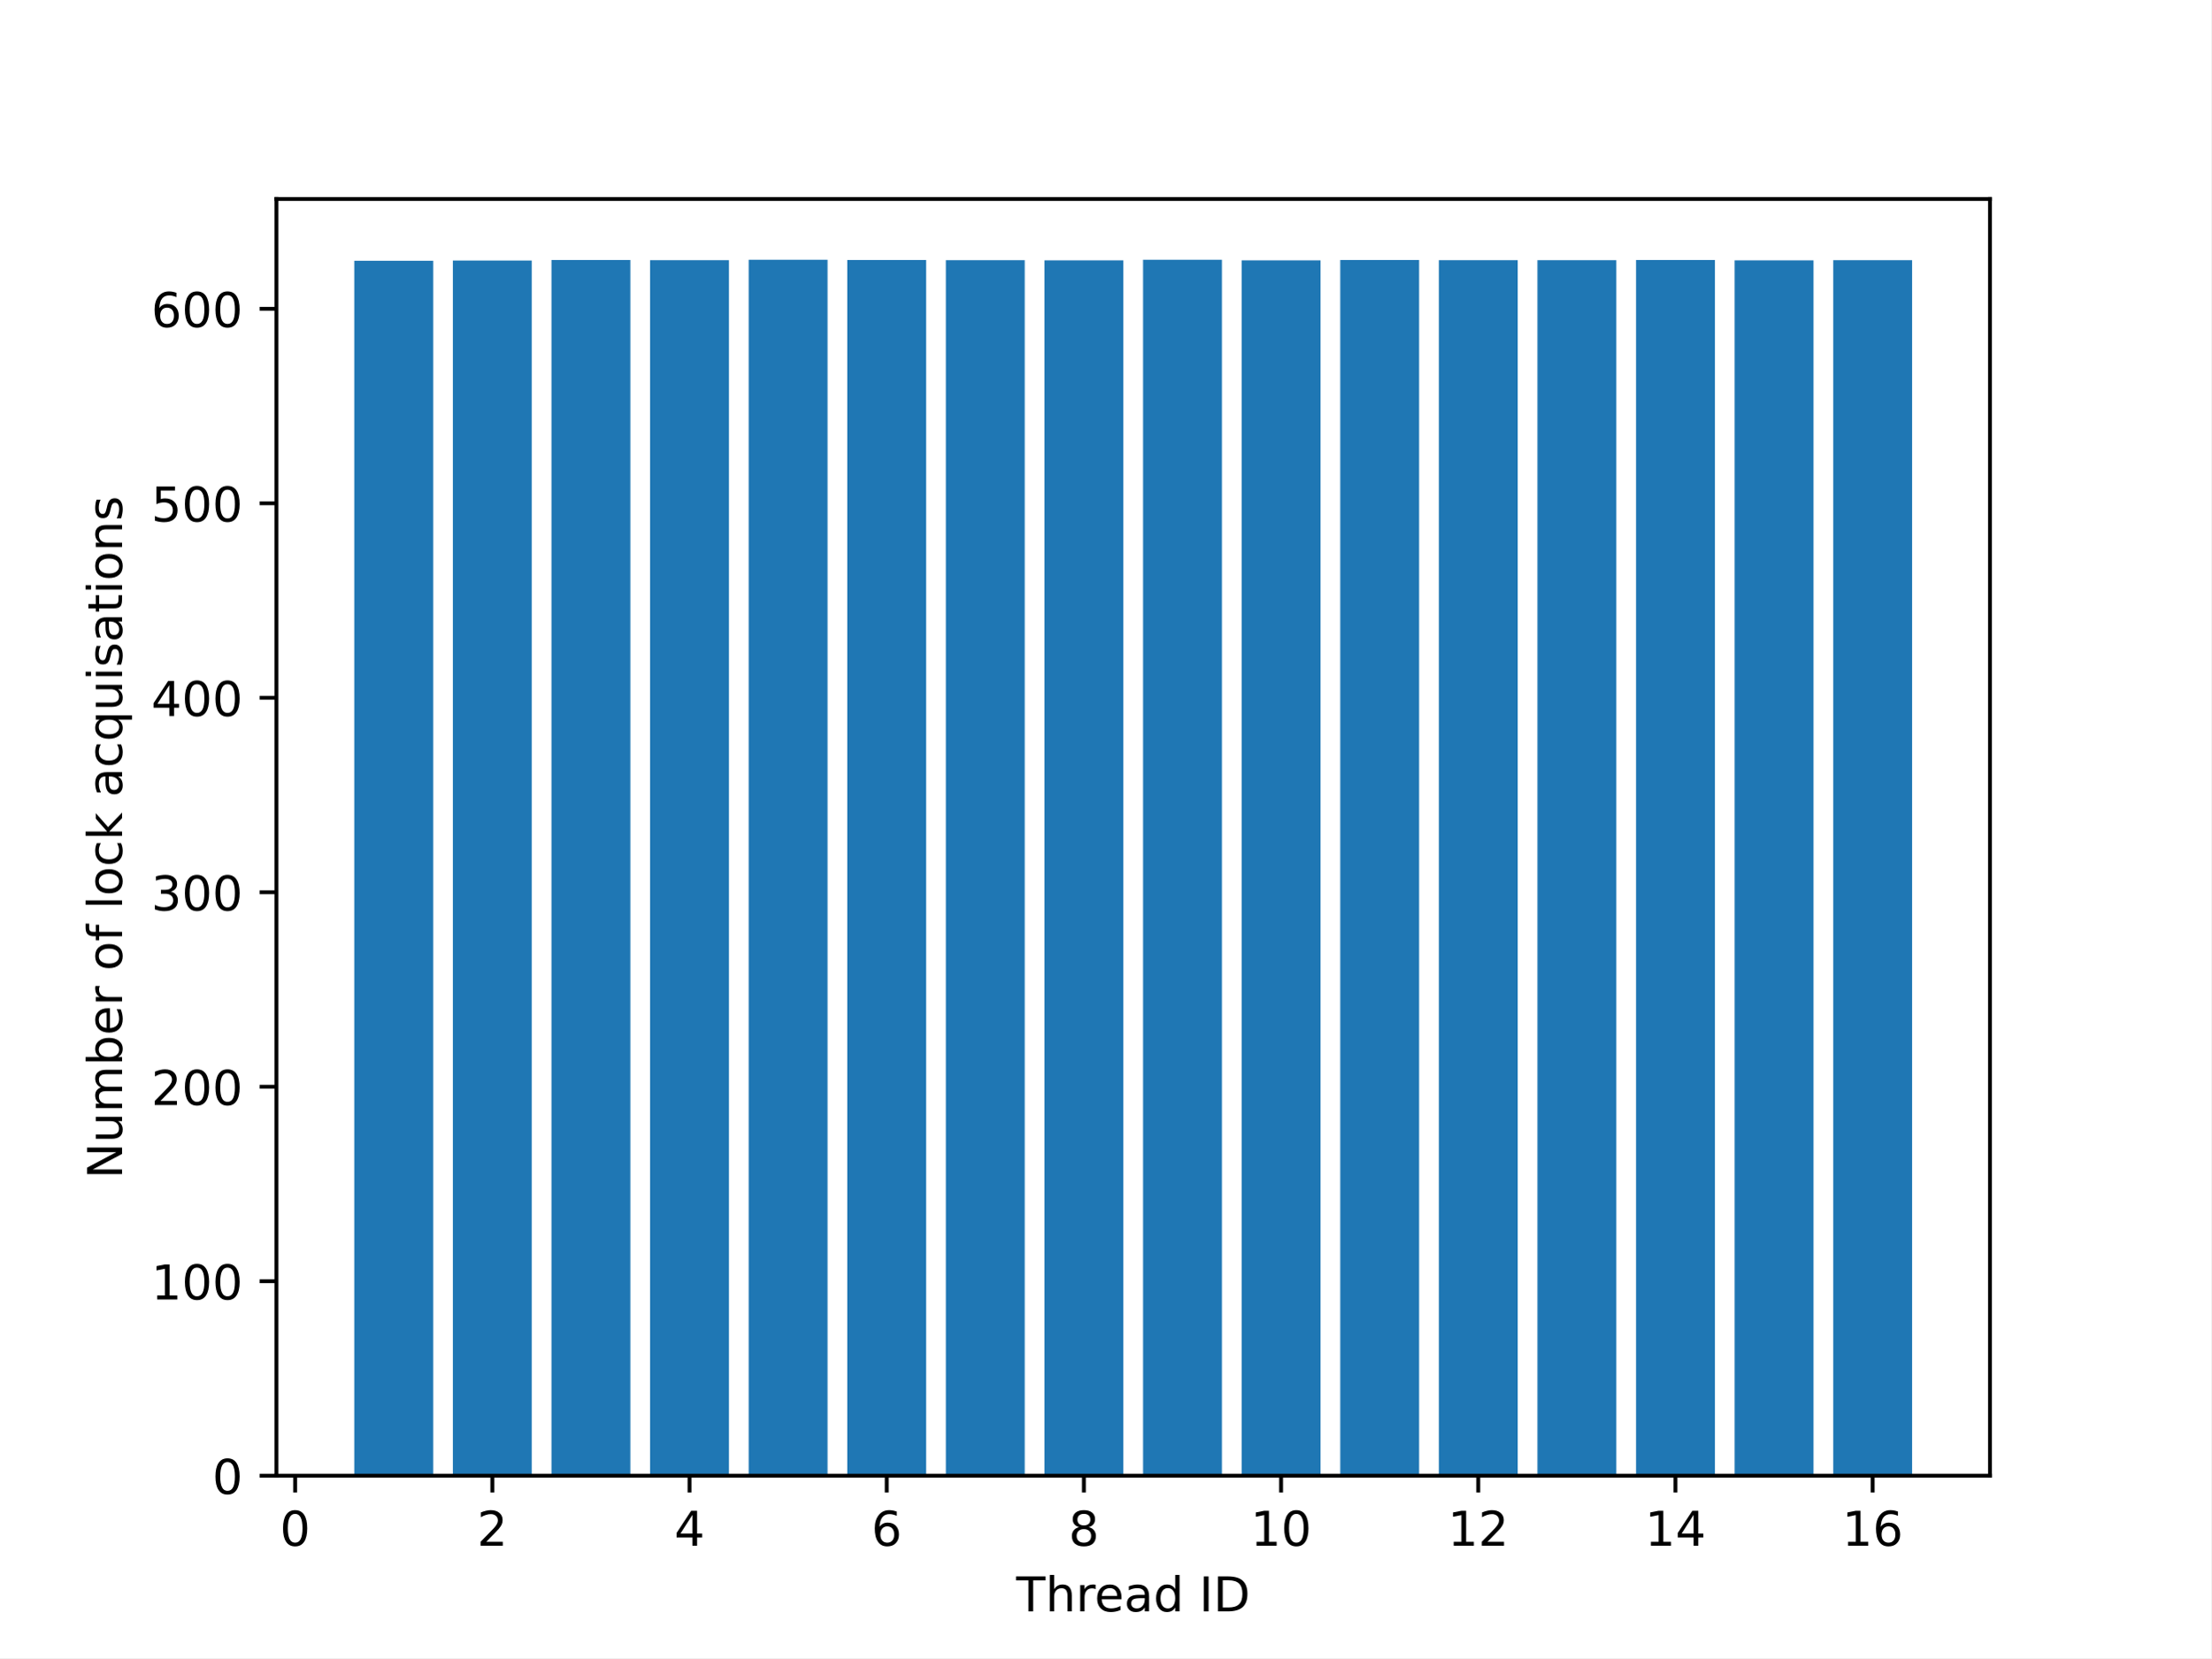
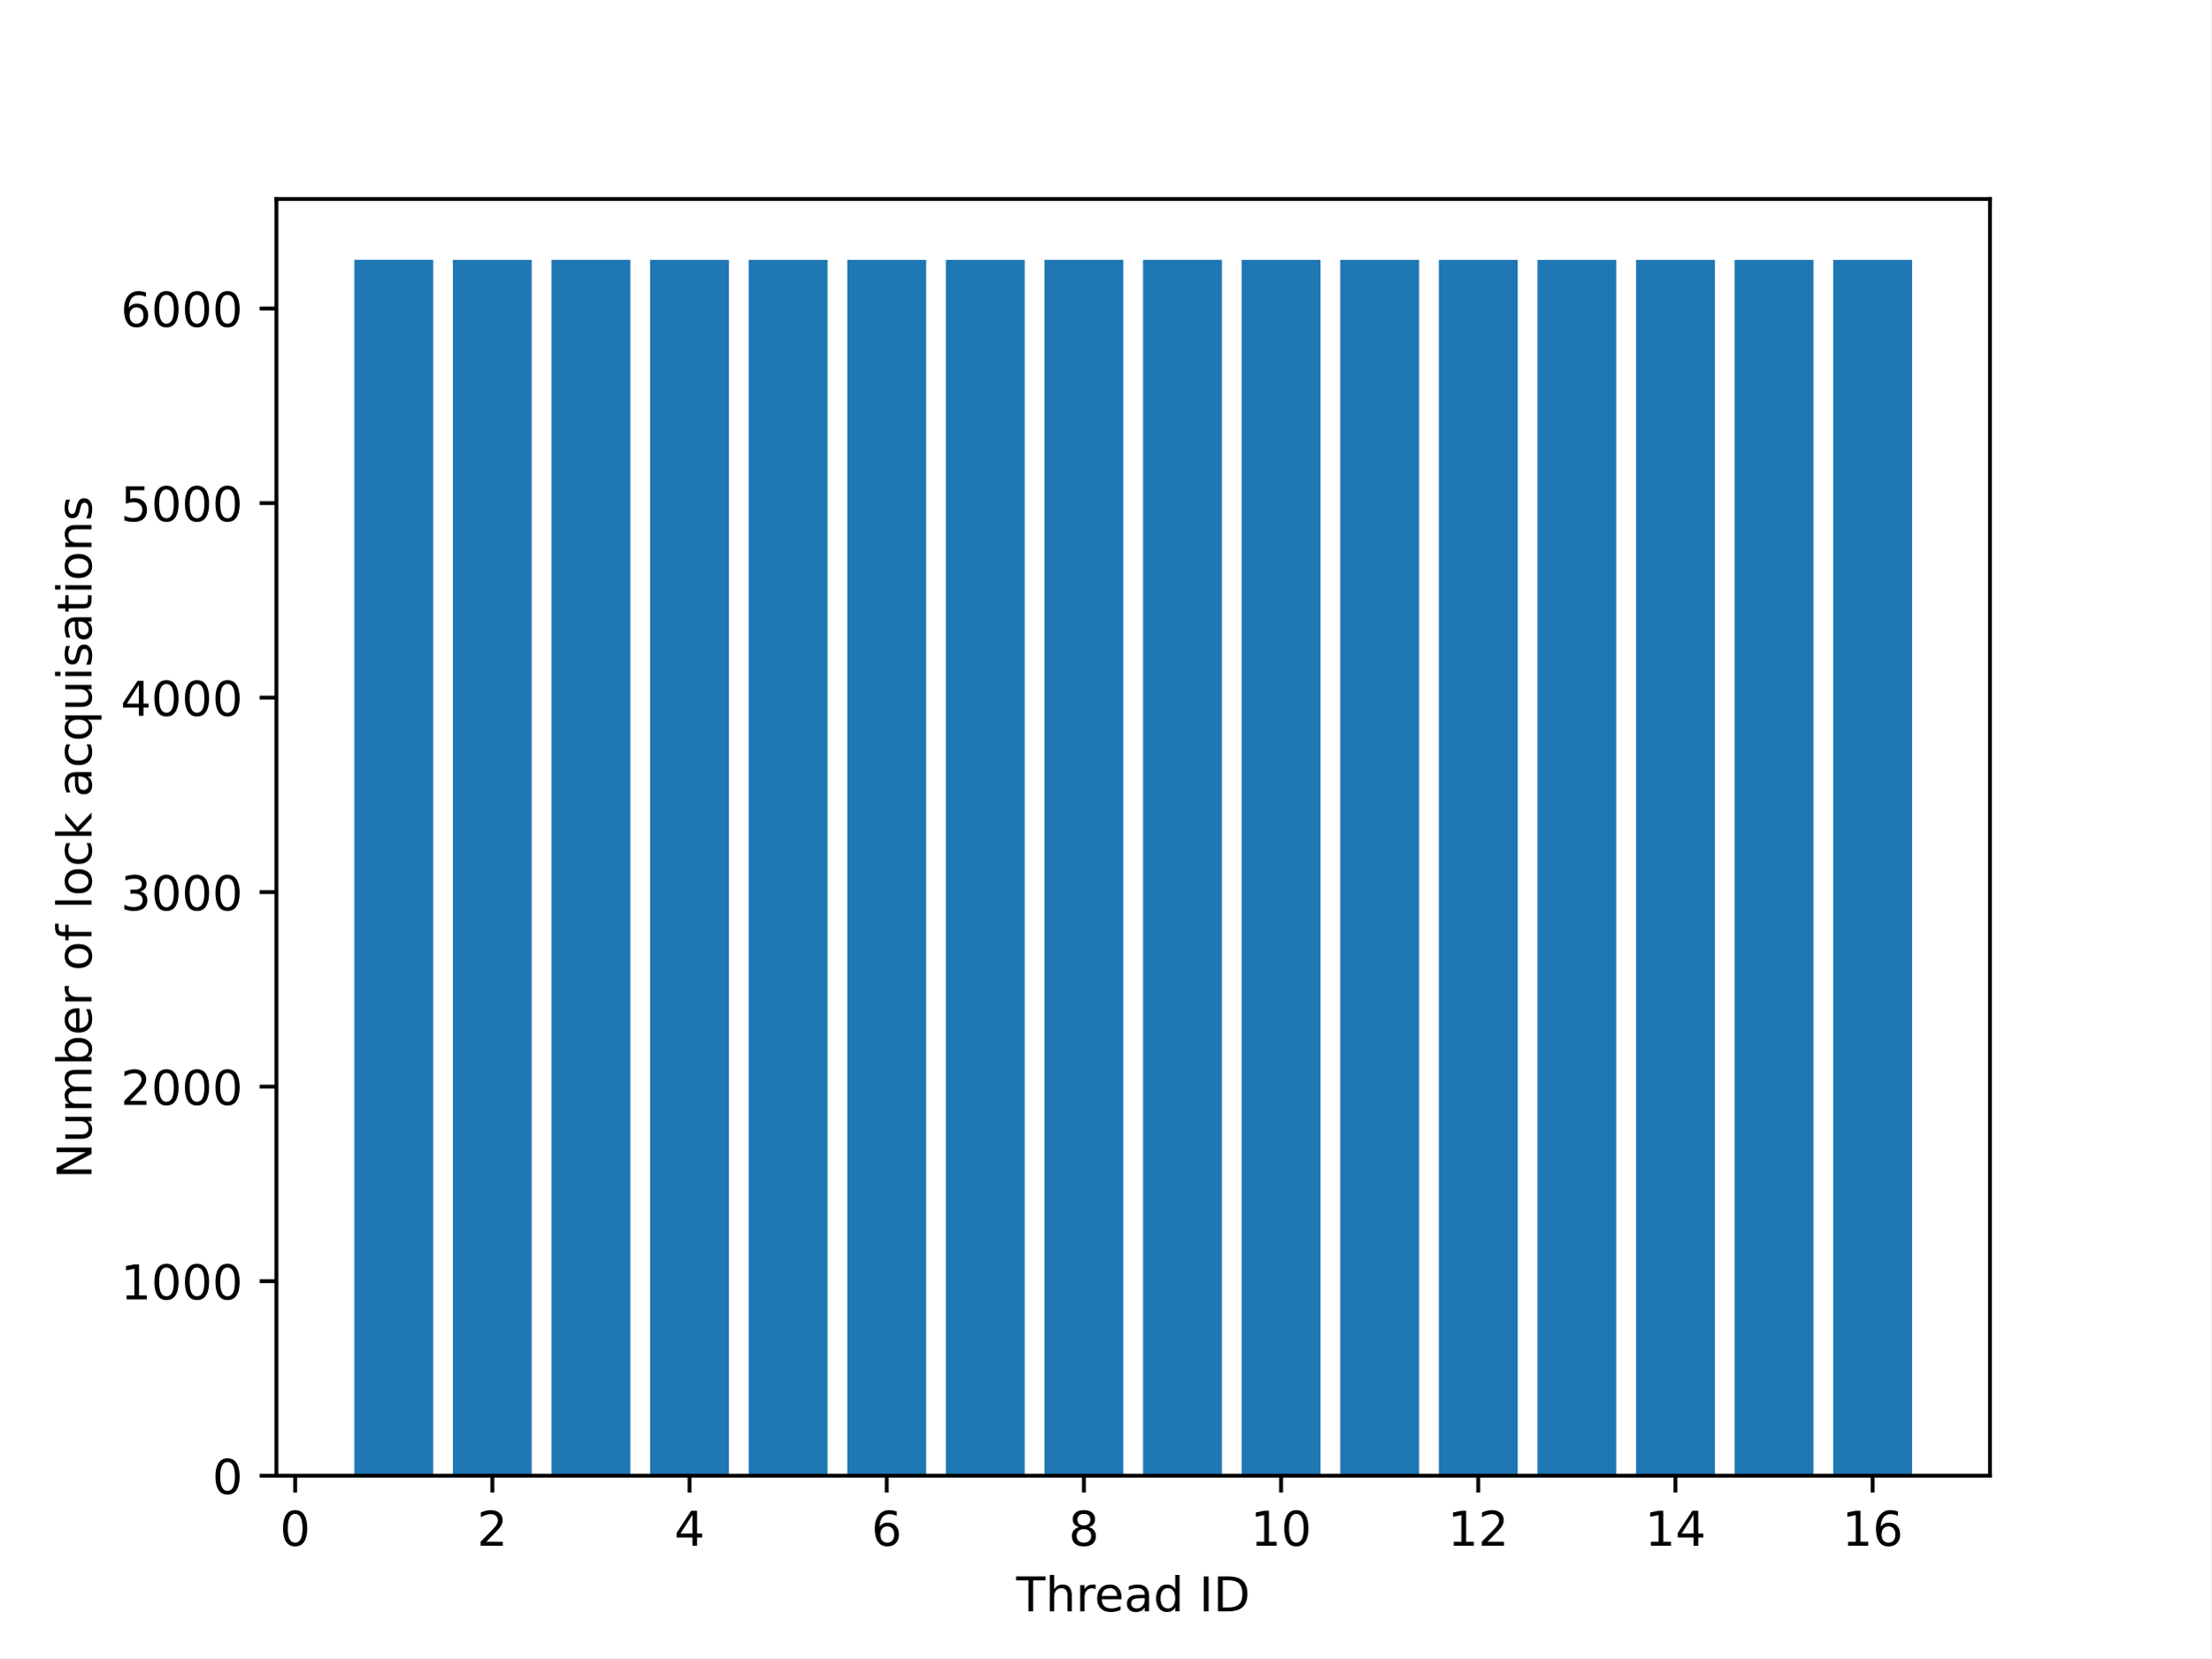
<svg xmlns="http://www.w3.org/2000/svg" xmlns:xlink="http://www.w3.org/1999/xlink" width="460.8pt" height="345.6pt" viewBox="0 0 460.8 345.6" version="1.1">
  <defs>
    <style type="text/css">*{stroke-linejoin: round; stroke-linecap: butt}</style>
  </defs>
  <g id="figure_1">
    <g id="patch_1">
      <path d="M 0 345.6  L 460.8 345.6  L 460.8 0  L 0 0  z " style="fill: #ffffff" />
    </g>
    <g id="axes_1">
      <g id="patch_2">
        <path d="M 57.6 307.584  L 414.72 307.584  L 414.72 41.472  L 57.6 41.472  z " style="fill: #ffffff" />
      </g>
      <g id="patch_3">
-         <path d="M 73.833 307.584  L 90.271 307.584  L 90.271 54.347  L 73.833 54.347  z " clip-path="url(#p40ca4c606e)" style="fill: #1f77b4" />
+         <path d="M 73.833 307.584  L 90.271 307.584  L 90.271 54.144  L 73.833 54.144  z " clip-path="url(#p728e8313fd)" style="fill: #1f77b4" />
      </g>
      <g id="patch_4">
-         <path d="M 94.38 307.584  L 110.819 307.584  L 110.819 54.306  L 94.38 54.306  z " clip-path="url(#p40ca4c606e)" style="fill: #1f77b4" />
+         <path d="M 94.38 307.584  L 110.819 307.584  L 110.819 54.163  L 94.38 54.163  z " clip-path="url(#p728e8313fd)" style="fill: #1f77b4" />
      </g>
      <g id="patch_5">
-         <path d="M 114.928 307.584  L 131.366 307.584  L 131.366 54.185  L 114.928 54.185  z " clip-path="url(#p40ca4c606e)" style="fill: #1f77b4" />
+         <path d="M 114.928 307.584  L 131.366 307.584  L 131.366 54.158  L 114.928 54.158  z " clip-path="url(#p728e8313fd)" style="fill: #1f77b4" />
      </g>
      <g id="patch_6">
-         <path d="M 135.476 307.584  L 151.914 307.584  L 151.914 54.225  L 135.476 54.225  z " clip-path="url(#p40ca4c606e)" style="fill: #1f77b4" />
+         <path d="M 135.476 307.584  L 151.914 307.584  L 151.914 54.16  L 135.476 54.16  z " clip-path="url(#p728e8313fd)" style="fill: #1f77b4" />
      </g>
      <g id="patch_7">
-         <path d="M 156.024 307.584  L 172.462 307.584  L 172.462 54.144  L 156.024 54.144  z " clip-path="url(#p40ca4c606e)" style="fill: #1f77b4" />
+         <path d="M 156.024 307.584  L 172.462 307.584  L 172.462 54.16  L 156.024 54.16  z " clip-path="url(#p728e8313fd)" style="fill: #1f77b4" />
      </g>
      <g id="patch_8">
-         <path d="M 176.572 307.584  L 193.01 307.584  L 193.01 54.185  L 176.572 54.185  z " clip-path="url(#p40ca4c606e)" style="fill: #1f77b4" />
+         <path d="M 176.572 307.584  L 193.01 307.584  L 193.01 54.164  L 176.572 54.164  z " clip-path="url(#p728e8313fd)" style="fill: #1f77b4" />
      </g>
      <g id="patch_9">
-         <path d="M 197.119 307.584  L 213.557 307.584  L 213.557 54.225  L 197.119 54.225  z " clip-path="url(#p40ca4c606e)" style="fill: #1f77b4" />
+         <path d="M 197.119 307.584  L 213.557 307.584  L 213.557 54.166  L 197.119 54.166  z " clip-path="url(#p728e8313fd)" style="fill: #1f77b4" />
      </g>
      <g id="patch_10">
-         <path d="M 217.667 307.584  L 234.105 307.584  L 234.105 54.266  L 217.667 54.266  z " clip-path="url(#p40ca4c606e)" style="fill: #1f77b4" />
+         <path d="M 217.667 307.584  L 234.105 307.584  L 234.105 54.158  L 217.667 54.158  z " clip-path="url(#p728e8313fd)" style="fill: #1f77b4" />
      </g>
      <g id="patch_11">
-         <path d="M 238.215 307.584  L 254.653 307.584  L 254.653 54.144  L 238.215 54.144  z " clip-path="url(#p40ca4c606e)" style="fill: #1f77b4" />
+         <path d="M 238.215 307.584  L 254.653 307.584  L 254.653 54.158  L 238.215 54.158  z " clip-path="url(#p728e8313fd)" style="fill: #1f77b4" />
      </g>
      <g id="patch_12">
-         <path d="M 258.763 307.584  L 275.201 307.584  L 275.201 54.266  L 258.763 54.266  z " clip-path="url(#p40ca4c606e)" style="fill: #1f77b4" />
+         <path d="M 258.763 307.584  L 275.201 307.584  L 275.201 54.164  L 258.763 54.164  z " clip-path="url(#p728e8313fd)" style="fill: #1f77b4" />
      </g>
      <g id="patch_13">
-         <path d="M 279.31 307.584  L 295.748 307.584  L 295.748 54.185  L 279.31 54.185  z " clip-path="url(#p40ca4c606e)" style="fill: #1f77b4" />
+         <path d="M 279.31 307.584  L 295.748 307.584  L 295.748 54.16  L 279.31 54.16  z " clip-path="url(#p728e8313fd)" style="fill: #1f77b4" />
      </g>
      <g id="patch_14">
-         <path d="M 299.858 307.584  L 316.296 307.584  L 316.296 54.225  L 299.858 54.225  z " clip-path="url(#p40ca4c606e)" style="fill: #1f77b4" />
+         <path d="M 299.858 307.584  L 316.296 307.584  L 316.296 54.163  L 299.858 54.163  z " clip-path="url(#p728e8313fd)" style="fill: #1f77b4" />
      </g>
      <g id="patch_15">
-         <path d="M 320.406 307.584  L 336.844 307.584  L 336.844 54.225  L 320.406 54.225  z " clip-path="url(#p40ca4c606e)" style="fill: #1f77b4" />
+         <path d="M 320.406 307.584  L 336.844 307.584  L 336.844 54.16  L 320.406 54.16  z " clip-path="url(#p728e8313fd)" style="fill: #1f77b4" />
      </g>
      <g id="patch_16">
-         <path d="M 340.954 307.584  L 357.392 307.584  L 357.392 54.185  L 340.954 54.185  z " clip-path="url(#p40ca4c606e)" style="fill: #1f77b4" />
+         <path d="M 340.954 307.584  L 357.392 307.584  L 357.392 54.164  L 340.954 54.164  z " clip-path="url(#p728e8313fd)" style="fill: #1f77b4" />
      </g>
      <g id="patch_17">
-         <path d="M 361.501 307.584  L 377.94 307.584  L 377.94 54.266  L 361.501 54.266  z " clip-path="url(#p40ca4c606e)" style="fill: #1f77b4" />
+         <path d="M 361.501 307.584  L 377.94 307.584  L 377.94 54.162  L 361.501 54.162  z " clip-path="url(#p728e8313fd)" style="fill: #1f77b4" />
      </g>
      <g id="patch_18">
-         <path d="M 382.049 307.584  L 398.487 307.584  L 398.487 54.225  L 382.049 54.225  z " clip-path="url(#p40ca4c606e)" style="fill: #1f77b4" />
+         <path d="M 382.049 307.584  L 398.487 307.584  L 398.487 54.16  L 382.049 54.16  z " clip-path="url(#p728e8313fd)" style="fill: #1f77b4" />
      </g>
      <g id="matplotlib.axis_1">
        <g id="xtick_1">
          <g id="line2d_1">
            <defs>
-               <path id="maf862185cb" d="M 0 0  L 0 3.5  " style="stroke: #000000; stroke-width: 0.8" />
+               <path id="m905bbd1032" d="M 0 0  L 0 3.5  " style="stroke: #000000; stroke-width: 0.8" />
            </defs>
            <g>
-               <use xlink:href="#maf862185cb" x="61.504" y="307.584" style="stroke: #000000; stroke-width: 0.8" />
+               <use xlink:href="#m905bbd1032" x="61.504" y="307.584" style="stroke: #000000; stroke-width: 0.8" />
            </g>
          </g>
          <g id="text_1">
            <g transform="translate(58.32282 322.1824)scale(0.1 -0.1)">
              <defs>
                <path id="DejaVuSans-30" d="M 2034 4250  Q 1547 4250 1301 3770  Q 1056 3291 1056 2328  Q 1056 1369 1301 889  Q 1547 409 2034 409  Q 2525 409 2770 889  Q 3016 1369 3016 2328  Q 3016 3291 2770 3770  Q 2525 4250 2034 4250  z M 2034 4750  Q 2819 4750 3233 4129  Q 3647 3509 3647 2328  Q 3647 1150 3233 529  Q 2819 -91 2034 -91  Q 1250 -91 836 529  Q 422 1150 422 2328  Q 422 3509 836 4129  Q 1250 4750 2034 4750  z " transform="scale(0.015625)" />
              </defs>
              <use xlink:href="#DejaVuSans-30" />
            </g>
          </g>
        </g>
        <g id="xtick_2">
          <g id="line2d_2">
            <g>
-               <use xlink:href="#maf862185cb" x="102.6" y="307.584" style="stroke: #000000; stroke-width: 0.8" />
+               <use xlink:href="#m905bbd1032" x="102.6" y="307.584" style="stroke: #000000; stroke-width: 0.8" />
            </g>
          </g>
          <g id="text_2">
            <g transform="translate(99.41834 322.1824)scale(0.1 -0.1)">
              <defs>
                <path id="DejaVuSans-32" d="M 1228 531  L 3431 531  L 3431 0  L 469 0  L 469 531  Q 828 903 1448 1529  Q 2069 2156 2228 2338  Q 2531 2678 2651 2914  Q 2772 3150 2772 3378  Q 2772 3750 2511 3984  Q 2250 4219 1831 4219  Q 1534 4219 1204 4116  Q 875 4013 500 3803  L 500 4441  Q 881 4594 1212 4672  Q 1544 4750 1819 4750  Q 2544 4750 2975 4387  Q 3406 4025 3406 3419  Q 3406 3131 3298 2873  Q 3191 2616 2906 2266  Q 2828 2175 2409 1742  Q 1991 1309 1228 531  z " transform="scale(0.015625)" />
              </defs>
              <use xlink:href="#DejaVuSans-32" />
            </g>
          </g>
        </g>
        <g id="xtick_3">
          <g id="line2d_3">
            <g>
-               <use xlink:href="#maf862185cb" x="143.695" y="307.584" style="stroke: #000000; stroke-width: 0.8" />
+               <use xlink:href="#m905bbd1032" x="143.695" y="307.584" style="stroke: #000000; stroke-width: 0.8" />
            </g>
          </g>
          <g id="text_3">
            <g transform="translate(140.5138 322.1824)scale(0.1 -0.1)">
              <defs>
                <path id="DejaVuSans-34" d="M 2419 4116  L 825 1625  L 2419 1625  L 2419 4116  z M 2253 4666  L 3047 4666  L 3047 1625  L 3713 1625  L 3713 1100  L 3047 1100  L 3047 0  L 2419 0  L 2419 1100  L 313 1100  L 313 1709  L 2253 4666  z " transform="scale(0.015625)" />
              </defs>
              <use xlink:href="#DejaVuSans-34" />
            </g>
          </g>
        </g>
        <g id="xtick_4">
          <g id="line2d_4">
            <g>
-               <use xlink:href="#maf862185cb" x="184.791" y="307.584" style="stroke: #000000; stroke-width: 0.8" />
+               <use xlink:href="#m905bbd1032" x="184.791" y="307.584" style="stroke: #000000; stroke-width: 0.8" />
            </g>
          </g>
          <g id="text_4">
            <g transform="translate(181.6094 322.1824)scale(0.1 -0.1)">
              <defs>
                <path id="DejaVuSans-36" d="M 2113 2584  Q 1688 2584 1439 2293  Q 1191 2003 1191 1497  Q 1191 994 1439 701  Q 1688 409 2113 409  Q 2538 409 2786 701  Q 3034 994 3034 1497  Q 3034 2003 2786 2293  Q 2538 2584 2113 2584  z M 3366 4563  L 3366 3988  Q 3128 4100 2886 4159  Q 2644 4219 2406 4219  Q 1781 4219 1451 3797  Q 1122 3375 1075 2522  Q 1259 2794 1537 2939  Q 1816 3084 2150 3084  Q 2853 3084 3261 2657  Q 3669 2231 3669 1497  Q 3669 778 3244 343  Q 2819 -91 2113 -91  Q 1303 -91 875 529  Q 447 1150 447 2328  Q 447 3434 972 4092  Q 1497 4750 2381 4750  Q 2619 4750 2861 4703  Q 3103 4656 3366 4563  z " transform="scale(0.015625)" />
              </defs>
              <use xlink:href="#DejaVuSans-36" />
            </g>
          </g>
        </g>
        <g id="xtick_5">
          <g id="line2d_5">
            <g>
-               <use xlink:href="#maf862185cb" x="225.886" y="307.584" style="stroke: #000000; stroke-width: 0.8" />
+               <use xlink:href="#m905bbd1032" x="225.886" y="307.584" style="stroke: #000000; stroke-width: 0.8" />
            </g>
          </g>
          <g id="text_5">
            <g transform="translate(222.7049 322.1824)scale(0.1 -0.1)">
              <defs>
                <path id="DejaVuSans-38" d="M 2034 2216  Q 1584 2216 1326 1975  Q 1069 1734 1069 1313  Q 1069 891 1326 650  Q 1584 409 2034 409  Q 2484 409 2743 651  Q 3003 894 3003 1313  Q 3003 1734 2745 1975  Q 2488 2216 2034 2216  z M 1403 2484  Q 997 2584 770 2862  Q 544 3141 544 3541  Q 544 4100 942 4425  Q 1341 4750 2034 4750  Q 2731 4750 3128 4425  Q 3525 4100 3525 3541  Q 3525 3141 3298 2862  Q 3072 2584 2669 2484  Q 3125 2378 3379 2068  Q 3634 1759 3634 1313  Q 3634 634 3220 271  Q 2806 -91 2034 -91  Q 1263 -91 848 271  Q 434 634 434 1313  Q 434 1759 690 2068  Q 947 2378 1403 2484  z M 1172 3481  Q 1172 3119 1398 2916  Q 1625 2713 2034 2713  Q 2441 2713 2670 2916  Q 2900 3119 2900 3481  Q 2900 3844 2670 4047  Q 2441 4250 2034 4250  Q 1625 4250 1398 4047  Q 1172 3844 1172 3481  z " transform="scale(0.015625)" />
              </defs>
              <use xlink:href="#DejaVuSans-38" />
            </g>
          </g>
        </g>
        <g id="xtick_6">
          <g id="line2d_6">
            <g>
-               <use xlink:href="#maf862185cb" x="266.982" y="307.584" style="stroke: #000000; stroke-width: 0.8" />
+               <use xlink:href="#m905bbd1032" x="266.982" y="307.584" style="stroke: #000000; stroke-width: 0.8" />
            </g>
          </g>
          <g id="text_6">
            <g transform="translate(260.6191 322.1824)scale(0.1 -0.1)">
              <defs>
                <path id="DejaVuSans-31" d="M 794 531  L 1825 531  L 1825 4091  L 703 3866  L 703 4441  L 1819 4666  L 2450 4666  L 2450 531  L 3481 531  L 3481 0  L 794 0  L 794 531  z " transform="scale(0.015625)" />
              </defs>
              <use xlink:href="#DejaVuSans-31" />
              <use xlink:href="#DejaVuSans-30" x="63.623" />
            </g>
          </g>
        </g>
        <g id="xtick_7">
          <g id="line2d_7">
            <g>
-               <use xlink:href="#maf862185cb" x="308.077" y="307.584" style="stroke: #000000; stroke-width: 0.8" />
+               <use xlink:href="#m905bbd1032" x="308.077" y="307.584" style="stroke: #000000; stroke-width: 0.8" />
            </g>
          </g>
          <g id="text_7">
            <g transform="translate(301.7146 322.1824)scale(0.1 -0.1)">
              <use xlink:href="#DejaVuSans-31" />
              <use xlink:href="#DejaVuSans-32" x="63.623" />
            </g>
          </g>
        </g>
        <g id="xtick_8">
          <g id="line2d_8">
            <g>
-               <use xlink:href="#maf862185cb" x="349.173" y="307.584" style="stroke: #000000; stroke-width: 0.8" />
+               <use xlink:href="#m905bbd1032" x="349.173" y="307.584" style="stroke: #000000; stroke-width: 0.8" />
            </g>
          </g>
          <g id="text_8">
            <g transform="translate(342.8102 322.1824)scale(0.1 -0.1)">
              <use xlink:href="#DejaVuSans-31" />
              <use xlink:href="#DejaVuSans-34" x="63.623" />
            </g>
          </g>
        </g>
        <g id="xtick_9">
          <g id="line2d_9">
            <g>
-               <use xlink:href="#maf862185cb" x="390.268" y="307.584" style="stroke: #000000; stroke-width: 0.8" />
+               <use xlink:href="#m905bbd1032" x="390.268" y="307.584" style="stroke: #000000; stroke-width: 0.8" />
            </g>
          </g>
          <g id="text_9">
            <g transform="translate(383.9057 322.1824)scale(0.1 -0.1)">
              <use xlink:href="#DejaVuSans-31" />
              <use xlink:href="#DejaVuSans-36" x="63.623" />
            </g>
          </g>
        </g>
        <g id="text_10">
          <g transform="translate(211.7655 335.8606)scale(0.1 -0.1)">
            <defs>
              <path id="DejaVuSans-54" d="M -19 4666  L 3928 4666  L 3928 4134  L 2272 4134  L 2272 0  L 1638 0  L 1638 4134  L -19 4134  L -19 4666  z " transform="scale(0.015625)" />
              <path id="DejaVuSans-68" d="M 3513 2113  L 3513 0  L 2938 0  L 2938 2094  Q 2938 2591 2744 2837  Q 2550 3084 2163 3084  Q 1697 3084 1428 2787  Q 1159 2491 1159 1978  L 1159 0  L 581 0  L 581 4863  L 1159 4863  L 1159 2956  Q 1366 3272 1645 3428  Q 1925 3584 2291 3584  Q 2894 3584 3203 3211  Q 3513 2838 3513 2113  z " transform="scale(0.015625)" />
              <path id="DejaVuSans-72" d="M 2631 2963  Q 2534 3019 2420 3045  Q 2306 3072 2169 3072  Q 1681 3072 1420 2755  Q 1159 2438 1159 1844  L 1159 0  L 581 0  L 581 3500  L 1159 3500  L 1159 2956  Q 1341 3275 1631 3429  Q 1922 3584 2338 3584  Q 2397 3584 2469 3576  Q 2541 3569 2628 3553  L 2631 2963  z " transform="scale(0.015625)" />
              <path id="DejaVuSans-65" d="M 3597 1894  L 3597 1613  L 953 1613  Q 991 1019 1311 708  Q 1631 397 2203 397  Q 2534 397 2845 478  Q 3156 559 3463 722  L 3463 178  Q 3153 47 2828 -22  Q 2503 -91 2169 -91  Q 1331 -91 842 396  Q 353 884 353 1716  Q 353 2575 817 3079  Q 1281 3584 2069 3584  Q 2775 3584 3186 3129  Q 3597 2675 3597 1894  z M 3022 2063  Q 3016 2534 2758 2815  Q 2500 3097 2075 3097  Q 1594 3097 1305 2825  Q 1016 2553 972 2059  L 3022 2063  z " transform="scale(0.015625)" />
              <path id="DejaVuSans-61" d="M 2194 1759  Q 1497 1759 1228 1600  Q 959 1441 959 1056  Q 959 750 1161 570  Q 1363 391 1709 391  Q 2188 391 2477 730  Q 2766 1069 2766 1631  L 2766 1759  L 2194 1759  z M 3341 1997  L 3341 0  L 2766 0  L 2766 531  Q 2569 213 2275 61  Q 1981 -91 1556 -91  Q 1019 -91 701 211  Q 384 513 384 1019  Q 384 1609 779 1909  Q 1175 2209 1959 2209  L 2766 2209  L 2766 2266  Q 2766 2663 2505 2880  Q 2244 3097 1772 3097  Q 1472 3097 1187 3025  Q 903 2953 641 2809  L 641 3341  Q 956 3463 1253 3523  Q 1550 3584 1831 3584  Q 2591 3584 2966 3190  Q 3341 2797 3341 1997  z " transform="scale(0.015625)" />
              <path id="DejaVuSans-64" d="M 2906 2969  L 2906 4863  L 3481 4863  L 3481 0  L 2906 0  L 2906 525  Q 2725 213 2448 61  Q 2172 -91 1784 -91  Q 1150 -91 751 415  Q 353 922 353 1747  Q 353 2572 751 3078  Q 1150 3584 1784 3584  Q 2172 3584 2448 3432  Q 2725 3281 2906 2969  z M 947 1747  Q 947 1113 1208 752  Q 1469 391 1925 391  Q 2381 391 2643 752  Q 2906 1113 2906 1747  Q 2906 2381 2643 2742  Q 2381 3103 1925 3103  Q 1469 3103 1208 2742  Q 947 2381 947 1747  z " transform="scale(0.015625)" />
              <path id="DejaVuSans-20" transform="scale(0.015625)" />
              <path id="DejaVuSans-49" d="M 628 4666  L 1259 4666  L 1259 0  L 628 0  L 628 4666  z " transform="scale(0.015625)" />
              <path id="DejaVuSans-44" d="M 1259 4147  L 1259 519  L 2022 519  Q 2988 519 3436 956  Q 3884 1394 3884 2338  Q 3884 3275 3436 3711  Q 2988 4147 2022 4147  L 1259 4147  z M 628 4666  L 1925 4666  Q 3281 4666 3915 4102  Q 4550 3538 4550 2338  Q 4550 1131 3912 565  Q 3275 0 1925 0  L 628 0  L 628 4666  z " transform="scale(0.015625)" />
            </defs>
            <use xlink:href="#DejaVuSans-54" />
            <use xlink:href="#DejaVuSans-68" x="61.084" />
            <use xlink:href="#DejaVuSans-72" x="124.463" />
            <use xlink:href="#DejaVuSans-65" x="163.326" />
            <use xlink:href="#DejaVuSans-61" x="224.85" />
            <use xlink:href="#DejaVuSans-64" x="286.129" />
            <use xlink:href="#DejaVuSans-20" x="349.605" />
            <use xlink:href="#DejaVuSans-49" x="381.393" />
            <use xlink:href="#DejaVuSans-44" x="410.885" />
          </g>
        </g>
      </g>
      <g id="matplotlib.axis_2">
        <g id="ytick_1">
          <g id="line2d_10">
            <defs>
-               <path id="m4ea9b1e6c9" d="M 0 0  L -3.5 0  " style="stroke: #000000; stroke-width: 0.8" />
+               <path id="m82bb4f3aff" d="M 0 0  L -3.5 0  " style="stroke: #000000; stroke-width: 0.8" />
            </defs>
            <g>
-               <use xlink:href="#m4ea9b1e6c9" x="57.6" y="307.584" style="stroke: #000000; stroke-width: 0.8" />
+               <use xlink:href="#m82bb4f3aff" x="57.6" y="307.584" style="stroke: #000000; stroke-width: 0.8" />
            </g>
          </g>
          <g id="text_11">
            <g transform="translate(44.2375 311.3832)scale(0.1 -0.1)">
              <use xlink:href="#DejaVuSans-30" />
            </g>
          </g>
        </g>
        <g id="ytick_2">
          <g id="line2d_11">
            <g>
-               <use xlink:href="#m4ea9b1e6c9" x="57.6" y="267.047" style="stroke: #000000; stroke-width: 0.8" />
+               <use xlink:href="#m82bb4f3aff" x="57.6" y="267.036" style="stroke: #000000; stroke-width: 0.8" />
            </g>
          </g>
          <g id="text_12">
-             <g transform="translate(31.5125 270.8458)scale(0.1 -0.1)">
-               <use xlink:href="#DejaVuSans-31" />
-               <use xlink:href="#DejaVuSans-30" x="63.623" />
-               <use xlink:href="#DejaVuSans-30" x="127.246" />
+             <g transform="translate(25.15 270.8354)scale(0.1 -0.1)">
+               <use xlink:href="#DejaVuSans-31" />
+               <use xlink:href="#DejaVuSans-30" x="63.623" />
+               <use xlink:href="#DejaVuSans-30" x="127.246" />
+               <use xlink:href="#DejaVuSans-30" x="190.869" />
            </g>
          </g>
        </g>
        <g id="ytick_3">
          <g id="line2d_12">
            <g>
-               <use xlink:href="#m4ea9b1e6c9" x="57.6" y="226.509" style="stroke: #000000; stroke-width: 0.8" />
+               <use xlink:href="#m82bb4f3aff" x="57.6" y="226.488" style="stroke: #000000; stroke-width: 0.8" />
            </g>
          </g>
          <g id="text_13">
-             <g transform="translate(31.5125 230.3084)scale(0.1 -0.1)">
+             <g transform="translate(25.15 230.2876)scale(0.1 -0.1)">
              <use xlink:href="#DejaVuSans-32" />
              <use xlink:href="#DejaVuSans-30" x="63.623" />
              <use xlink:href="#DejaVuSans-30" x="127.246" />
+               <use xlink:href="#DejaVuSans-30" x="190.869" />
            </g>
          </g>
        </g>
        <g id="ytick_4">
          <g id="line2d_13">
            <g>
-               <use xlink:href="#m4ea9b1e6c9" x="57.6" y="185.972" style="stroke: #000000; stroke-width: 0.8" />
+               <use xlink:href="#m82bb4f3aff" x="57.6" y="185.941" style="stroke: #000000; stroke-width: 0.8" />
            </g>
          </g>
          <g id="text_14">
-             <g transform="translate(31.5125 189.7709)scale(0.1 -0.1)">
+             <g transform="translate(25.15 189.7398)scale(0.1 -0.1)">
              <defs>
                <path id="DejaVuSans-33" d="M 2597 2516  Q 3050 2419 3304 2112  Q 3559 1806 3559 1356  Q 3559 666 3084 287  Q 2609 -91 1734 -91  Q 1441 -91 1130 -33  Q 819 25 488 141  L 488 750  Q 750 597 1062 519  Q 1375 441 1716 441  Q 2309 441 2620 675  Q 2931 909 2931 1356  Q 2931 1769 2642 2001  Q 2353 2234 1838 2234  L 1294 2234  L 1294 2753  L 1863 2753  Q 2328 2753 2575 2939  Q 2822 3125 2822 3475  Q 2822 3834 2567 4026  Q 2313 4219 1838 4219  Q 1578 4219 1281 4162  Q 984 4106 628 3988  L 628 4550  Q 988 4650 1302 4700  Q 1616 4750 1894 4750  Q 2613 4750 3031 4423  Q 3450 4097 3450 3541  Q 3450 3153 3228 2886  Q 3006 2619 2597 2516  z " transform="scale(0.015625)" />
              </defs>
              <use xlink:href="#DejaVuSans-33" />
              <use xlink:href="#DejaVuSans-30" x="63.623" />
              <use xlink:href="#DejaVuSans-30" x="127.246" />
+               <use xlink:href="#DejaVuSans-30" x="190.869" />
            </g>
          </g>
        </g>
        <g id="ytick_5">
          <g id="line2d_14">
            <g>
-               <use xlink:href="#m4ea9b1e6c9" x="57.6" y="145.434" style="stroke: #000000; stroke-width: 0.8" />
+               <use xlink:href="#m82bb4f3aff" x="57.6" y="145.393" style="stroke: #000000; stroke-width: 0.8" />
            </g>
          </g>
          <g id="text_15">
-             <g transform="translate(31.5125 149.2335)scale(0.1 -0.1)">
+             <g transform="translate(25.15 149.192)scale(0.1 -0.1)">
              <use xlink:href="#DejaVuSans-34" />
              <use xlink:href="#DejaVuSans-30" x="63.623" />
              <use xlink:href="#DejaVuSans-30" x="127.246" />
+               <use xlink:href="#DejaVuSans-30" x="190.869" />
            </g>
          </g>
        </g>
        <g id="ytick_6">
          <g id="line2d_15">
            <g>
-               <use xlink:href="#m4ea9b1e6c9" x="57.6" y="104.897" style="stroke: #000000; stroke-width: 0.8" />
+               <use xlink:href="#m82bb4f3aff" x="57.6" y="104.845" style="stroke: #000000; stroke-width: 0.8" />
            </g>
          </g>
          <g id="text_16">
-             <g transform="translate(31.5125 108.6961)scale(0.1 -0.1)">
+             <g transform="translate(25.15 108.6442)scale(0.1 -0.1)">
              <defs>
                <path id="DejaVuSans-35" d="M 691 4666  L 3169 4666  L 3169 4134  L 1269 4134  L 1269 2991  Q 1406 3038 1543 3061  Q 1681 3084 1819 3084  Q 2600 3084 3056 2656  Q 3513 2228 3513 1497  Q 3513 744 3044 326  Q 2575 -91 1722 -91  Q 1428 -91 1123 -41  Q 819 9 494 109  L 494 744  Q 775 591 1075 516  Q 1375 441 1709 441  Q 2250 441 2565 725  Q 2881 1009 2881 1497  Q 2881 1984 2565 2268  Q 2250 2553 1709 2553  Q 1456 2553 1204 2497  Q 953 2441 691 2322  L 691 4666  z " transform="scale(0.015625)" />
              </defs>
              <use xlink:href="#DejaVuSans-35" />
              <use xlink:href="#DejaVuSans-30" x="63.623" />
              <use xlink:href="#DejaVuSans-30" x="127.246" />
+               <use xlink:href="#DejaVuSans-30" x="190.869" />
            </g>
          </g>
        </g>
        <g id="ytick_7">
          <g id="line2d_16">
            <g>
-               <use xlink:href="#m4ea9b1e6c9" x="57.6" y="64.359" style="stroke: #000000; stroke-width: 0.8" />
+               <use xlink:href="#m82bb4f3aff" x="57.6" y="64.297" style="stroke: #000000; stroke-width: 0.8" />
            </g>
          </g>
          <g id="text_17">
-             <g transform="translate(31.5125 68.15865)scale(0.1 -0.1)">
+             <g transform="translate(25.15 68.09639)scale(0.1 -0.1)">
              <use xlink:href="#DejaVuSans-36" />
              <use xlink:href="#DejaVuSans-30" x="63.623" />
              <use xlink:href="#DejaVuSans-30" x="127.246" />
+               <use xlink:href="#DejaVuSans-30" x="190.869" />
            </g>
          </g>
        </g>
        <g id="text_18">
-           <g transform="translate(25.43281 245.6897)rotate(-90)scale(0.1 -0.1)">
+           <g transform="translate(19.07031 245.6897)rotate(-90)scale(0.1 -0.1)">
            <defs>
              <path id="DejaVuSans-4e" d="M 628 4666  L 1478 4666  L 3547 763  L 3547 4666  L 4159 4666  L 4159 0  L 3309 0  L 1241 3903  L 1241 0  L 628 0  L 628 4666  z " transform="scale(0.015625)" />
              <path id="DejaVuSans-75" d="M 544 1381  L 544 3500  L 1119 3500  L 1119 1403  Q 1119 906 1312 657  Q 1506 409 1894 409  Q 2359 409 2629 706  Q 2900 1003 2900 1516  L 2900 3500  L 3475 3500  L 3475 0  L 2900 0  L 2900 538  Q 2691 219 2414 64  Q 2138 -91 1772 -91  Q 1169 -91 856 284  Q 544 659 544 1381  z M 1991 3584  L 1991 3584  z " transform="scale(0.015625)" />
              <path id="DejaVuSans-6d" d="M 3328 2828  Q 3544 3216 3844 3400  Q 4144 3584 4550 3584  Q 5097 3584 5394 3201  Q 5691 2819 5691 2113  L 5691 0  L 5113 0  L 5113 2094  Q 5113 2597 4934 2840  Q 4756 3084 4391 3084  Q 3944 3084 3684 2787  Q 3425 2491 3425 1978  L 3425 0  L 2847 0  L 2847 2094  Q 2847 2600 2669 2842  Q 2491 3084 2119 3084  Q 1678 3084 1418 2786  Q 1159 2488 1159 1978  L 1159 0  L 581 0  L 581 3500  L 1159 3500  L 1159 2956  Q 1356 3278 1631 3431  Q 1906 3584 2284 3584  Q 2666 3584 2933 3390  Q 3200 3197 3328 2828  z " transform="scale(0.015625)" />
              <path id="DejaVuSans-62" d="M 3116 1747  Q 3116 2381 2855 2742  Q 2594 3103 2138 3103  Q 1681 3103 1420 2742  Q 1159 2381 1159 1747  Q 1159 1113 1420 752  Q 1681 391 2138 391  Q 2594 391 2855 752  Q 3116 1113 3116 1747  z M 1159 2969  Q 1341 3281 1617 3432  Q 1894 3584 2278 3584  Q 2916 3584 3314 3078  Q 3713 2572 3713 1747  Q 3713 922 3314 415  Q 2916 -91 2278 -91  Q 1894 -91 1617 61  Q 1341 213 1159 525  L 1159 0  L 581 0  L 581 4863  L 1159 4863  L 1159 2969  z " transform="scale(0.015625)" />
              <path id="DejaVuSans-6f" d="M 1959 3097  Q 1497 3097 1228 2736  Q 959 2375 959 1747  Q 959 1119 1226 758  Q 1494 397 1959 397  Q 2419 397 2687 759  Q 2956 1122 2956 1747  Q 2956 2369 2687 2733  Q 2419 3097 1959 3097  z M 1959 3584  Q 2709 3584 3137 3096  Q 3566 2609 3566 1747  Q 3566 888 3137 398  Q 2709 -91 1959 -91  Q 1206 -91 779 398  Q 353 888 353 1747  Q 353 2609 779 3096  Q 1206 3584 1959 3584  z " transform="scale(0.015625)" />
              <path id="DejaVuSans-66" d="M 2375 4863  L 2375 4384  L 1825 4384  Q 1516 4384 1395 4259  Q 1275 4134 1275 3809  L 1275 3500  L 2222 3500  L 2222 3053  L 1275 3053  L 1275 0  L 697 0  L 697 3053  L 147 3053  L 147 3500  L 697 3500  L 697 3744  Q 697 4328 969 4595  Q 1241 4863 1831 4863  L 2375 4863  z " transform="scale(0.015625)" />
              <path id="DejaVuSans-6c" d="M 603 4863  L 1178 4863  L 1178 0  L 603 0  L 603 4863  z " transform="scale(0.015625)" />
              <path id="DejaVuSans-63" d="M 3122 3366  L 3122 2828  Q 2878 2963 2633 3030  Q 2388 3097 2138 3097  Q 1578 3097 1268 2742  Q 959 2388 959 1747  Q 959 1106 1268 751  Q 1578 397 2138 397  Q 2388 397 2633 464  Q 2878 531 3122 666  L 3122 134  Q 2881 22 2623 -34  Q 2366 -91 2075 -91  Q 1284 -91 818 406  Q 353 903 353 1747  Q 353 2603 823 3093  Q 1294 3584 2113 3584  Q 2378 3584 2631 3529  Q 2884 3475 3122 3366  z " transform="scale(0.015625)" />
              <path id="DejaVuSans-6b" d="M 581 4863  L 1159 4863  L 1159 1991  L 2875 3500  L 3609 3500  L 1753 1863  L 3688 0  L 2938 0  L 1159 1709  L 1159 0  L 581 0  L 581 4863  z " transform="scale(0.015625)" />
              <path id="DejaVuSans-71" d="M 947 1747  Q 947 1113 1208 752  Q 1469 391 1925 391  Q 2381 391 2643 752  Q 2906 1113 2906 1747  Q 2906 2381 2643 2742  Q 2381 3103 1925 3103  Q 1469 3103 1208 2742  Q 947 2381 947 1747  z M 2906 525  Q 2725 213 2448 61  Q 2172 -91 1784 -91  Q 1150 -91 751 415  Q 353 922 353 1747  Q 353 2572 751 3078  Q 1150 3584 1784 3584  Q 2172 3584 2448 3432  Q 2725 3281 2906 2969  L 2906 3500  L 3481 3500  L 3481 -1331  L 2906 -1331  L 2906 525  z " transform="scale(0.015625)" />
              <path id="DejaVuSans-69" d="M 603 3500  L 1178 3500  L 1178 0  L 603 0  L 603 3500  z M 603 4863  L 1178 4863  L 1178 4134  L 603 4134  L 603 4863  z " transform="scale(0.015625)" />
              <path id="DejaVuSans-73" d="M 2834 3397  L 2834 2853  Q 2591 2978 2328 3040  Q 2066 3103 1784 3103  Q 1356 3103 1142 2972  Q 928 2841 928 2578  Q 928 2378 1081 2264  Q 1234 2150 1697 2047  L 1894 2003  Q 2506 1872 2764 1633  Q 3022 1394 3022 966  Q 3022 478 2636 193  Q 2250 -91 1575 -91  Q 1294 -91 989 -36  Q 684 19 347 128  L 347 722  Q 666 556 975 473  Q 1284 391 1588 391  Q 1994 391 2212 530  Q 2431 669 2431 922  Q 2431 1156 2273 1281  Q 2116 1406 1581 1522  L 1381 1569  Q 847 1681 609 1914  Q 372 2147 372 2553  Q 372 3047 722 3315  Q 1072 3584 1716 3584  Q 2034 3584 2315 3537  Q 2597 3491 2834 3397  z " transform="scale(0.015625)" />
              <path id="DejaVuSans-74" d="M 1172 4494  L 1172 3500  L 2356 3500  L 2356 3053  L 1172 3053  L 1172 1153  Q 1172 725 1289 603  Q 1406 481 1766 481  L 2356 481  L 2356 0  L 1766 0  Q 1100 0 847 248  Q 594 497 594 1153  L 594 3053  L 172 3053  L 172 3500  L 594 3500  L 594 4494  L 1172 4494  z " transform="scale(0.015625)" />
              <path id="DejaVuSans-6e" d="M 3513 2113  L 3513 0  L 2938 0  L 2938 2094  Q 2938 2591 2744 2837  Q 2550 3084 2163 3084  Q 1697 3084 1428 2787  Q 1159 2491 1159 1978  L 1159 0  L 581 0  L 581 3500  L 1159 3500  L 1159 2956  Q 1366 3272 1645 3428  Q 1925 3584 2291 3584  Q 2894 3584 3203 3211  Q 3513 2838 3513 2113  z " transform="scale(0.015625)" />
            </defs>
            <use xlink:href="#DejaVuSans-4e" />
            <use xlink:href="#DejaVuSans-75" x="74.805" />
            <use xlink:href="#DejaVuSans-6d" x="138.184" />
            <use xlink:href="#DejaVuSans-62" x="235.596" />
            <use xlink:href="#DejaVuSans-65" x="299.072" />
            <use xlink:href="#DejaVuSans-72" x="360.596" />
            <use xlink:href="#DejaVuSans-20" x="401.709" />
            <use xlink:href="#DejaVuSans-6f" x="433.496" />
            <use xlink:href="#DejaVuSans-66" x="494.678" />
            <use xlink:href="#DejaVuSans-20" x="529.883" />
            <use xlink:href="#DejaVuSans-6c" x="561.67" />
            <use xlink:href="#DejaVuSans-6f" x="589.453" />
            <use xlink:href="#DejaVuSans-63" x="650.635" />
            <use xlink:href="#DejaVuSans-6b" x="705.615" />
            <use xlink:href="#DejaVuSans-20" x="763.525" />
            <use xlink:href="#DejaVuSans-61" x="795.312" />
            <use xlink:href="#DejaVuSans-63" x="856.592" />
            <use xlink:href="#DejaVuSans-71" x="911.572" />
            <use xlink:href="#DejaVuSans-75" x="975.049" />
            <use xlink:href="#DejaVuSans-69" x="1038.428" />
            <use xlink:href="#DejaVuSans-73" x="1066.211" />
            <use xlink:href="#DejaVuSans-61" x="1118.311" />
            <use xlink:href="#DejaVuSans-74" x="1179.59" />
            <use xlink:href="#DejaVuSans-69" x="1218.799" />
            <use xlink:href="#DejaVuSans-6f" x="1246.582" />
            <use xlink:href="#DejaVuSans-6e" x="1307.764" />
            <use xlink:href="#DejaVuSans-73" x="1371.143" />
          </g>
        </g>
      </g>
      <g id="patch_19">
        <path d="M 57.6 307.584  L 57.6 41.472  " style="fill: none; stroke: #000000; stroke-width: 0.8; stroke-linejoin: miter; stroke-linecap: square" />
      </g>
      <g id="patch_20">
        <path d="M 414.72 307.584  L 414.72 41.472  " style="fill: none; stroke: #000000; stroke-width: 0.8; stroke-linejoin: miter; stroke-linecap: square" />
      </g>
      <g id="patch_21">
        <path d="M 57.6 307.584  L 414.72 307.584  " style="fill: none; stroke: #000000; stroke-width: 0.8; stroke-linejoin: miter; stroke-linecap: square" />
      </g>
      <g id="patch_22">
        <path d="M 57.6 41.472  L 414.72 41.472  " style="fill: none; stroke: #000000; stroke-width: 0.8; stroke-linejoin: miter; stroke-linecap: square" />
      </g>
    </g>
  </g>
  <defs>
-     <clipPath id="p40ca4c606e">
+     <clipPath id="p728e8313fd">
      <rect x="57.6" y="41.472" width="357.12" height="266.112" />
    </clipPath>
  </defs>
</svg>
